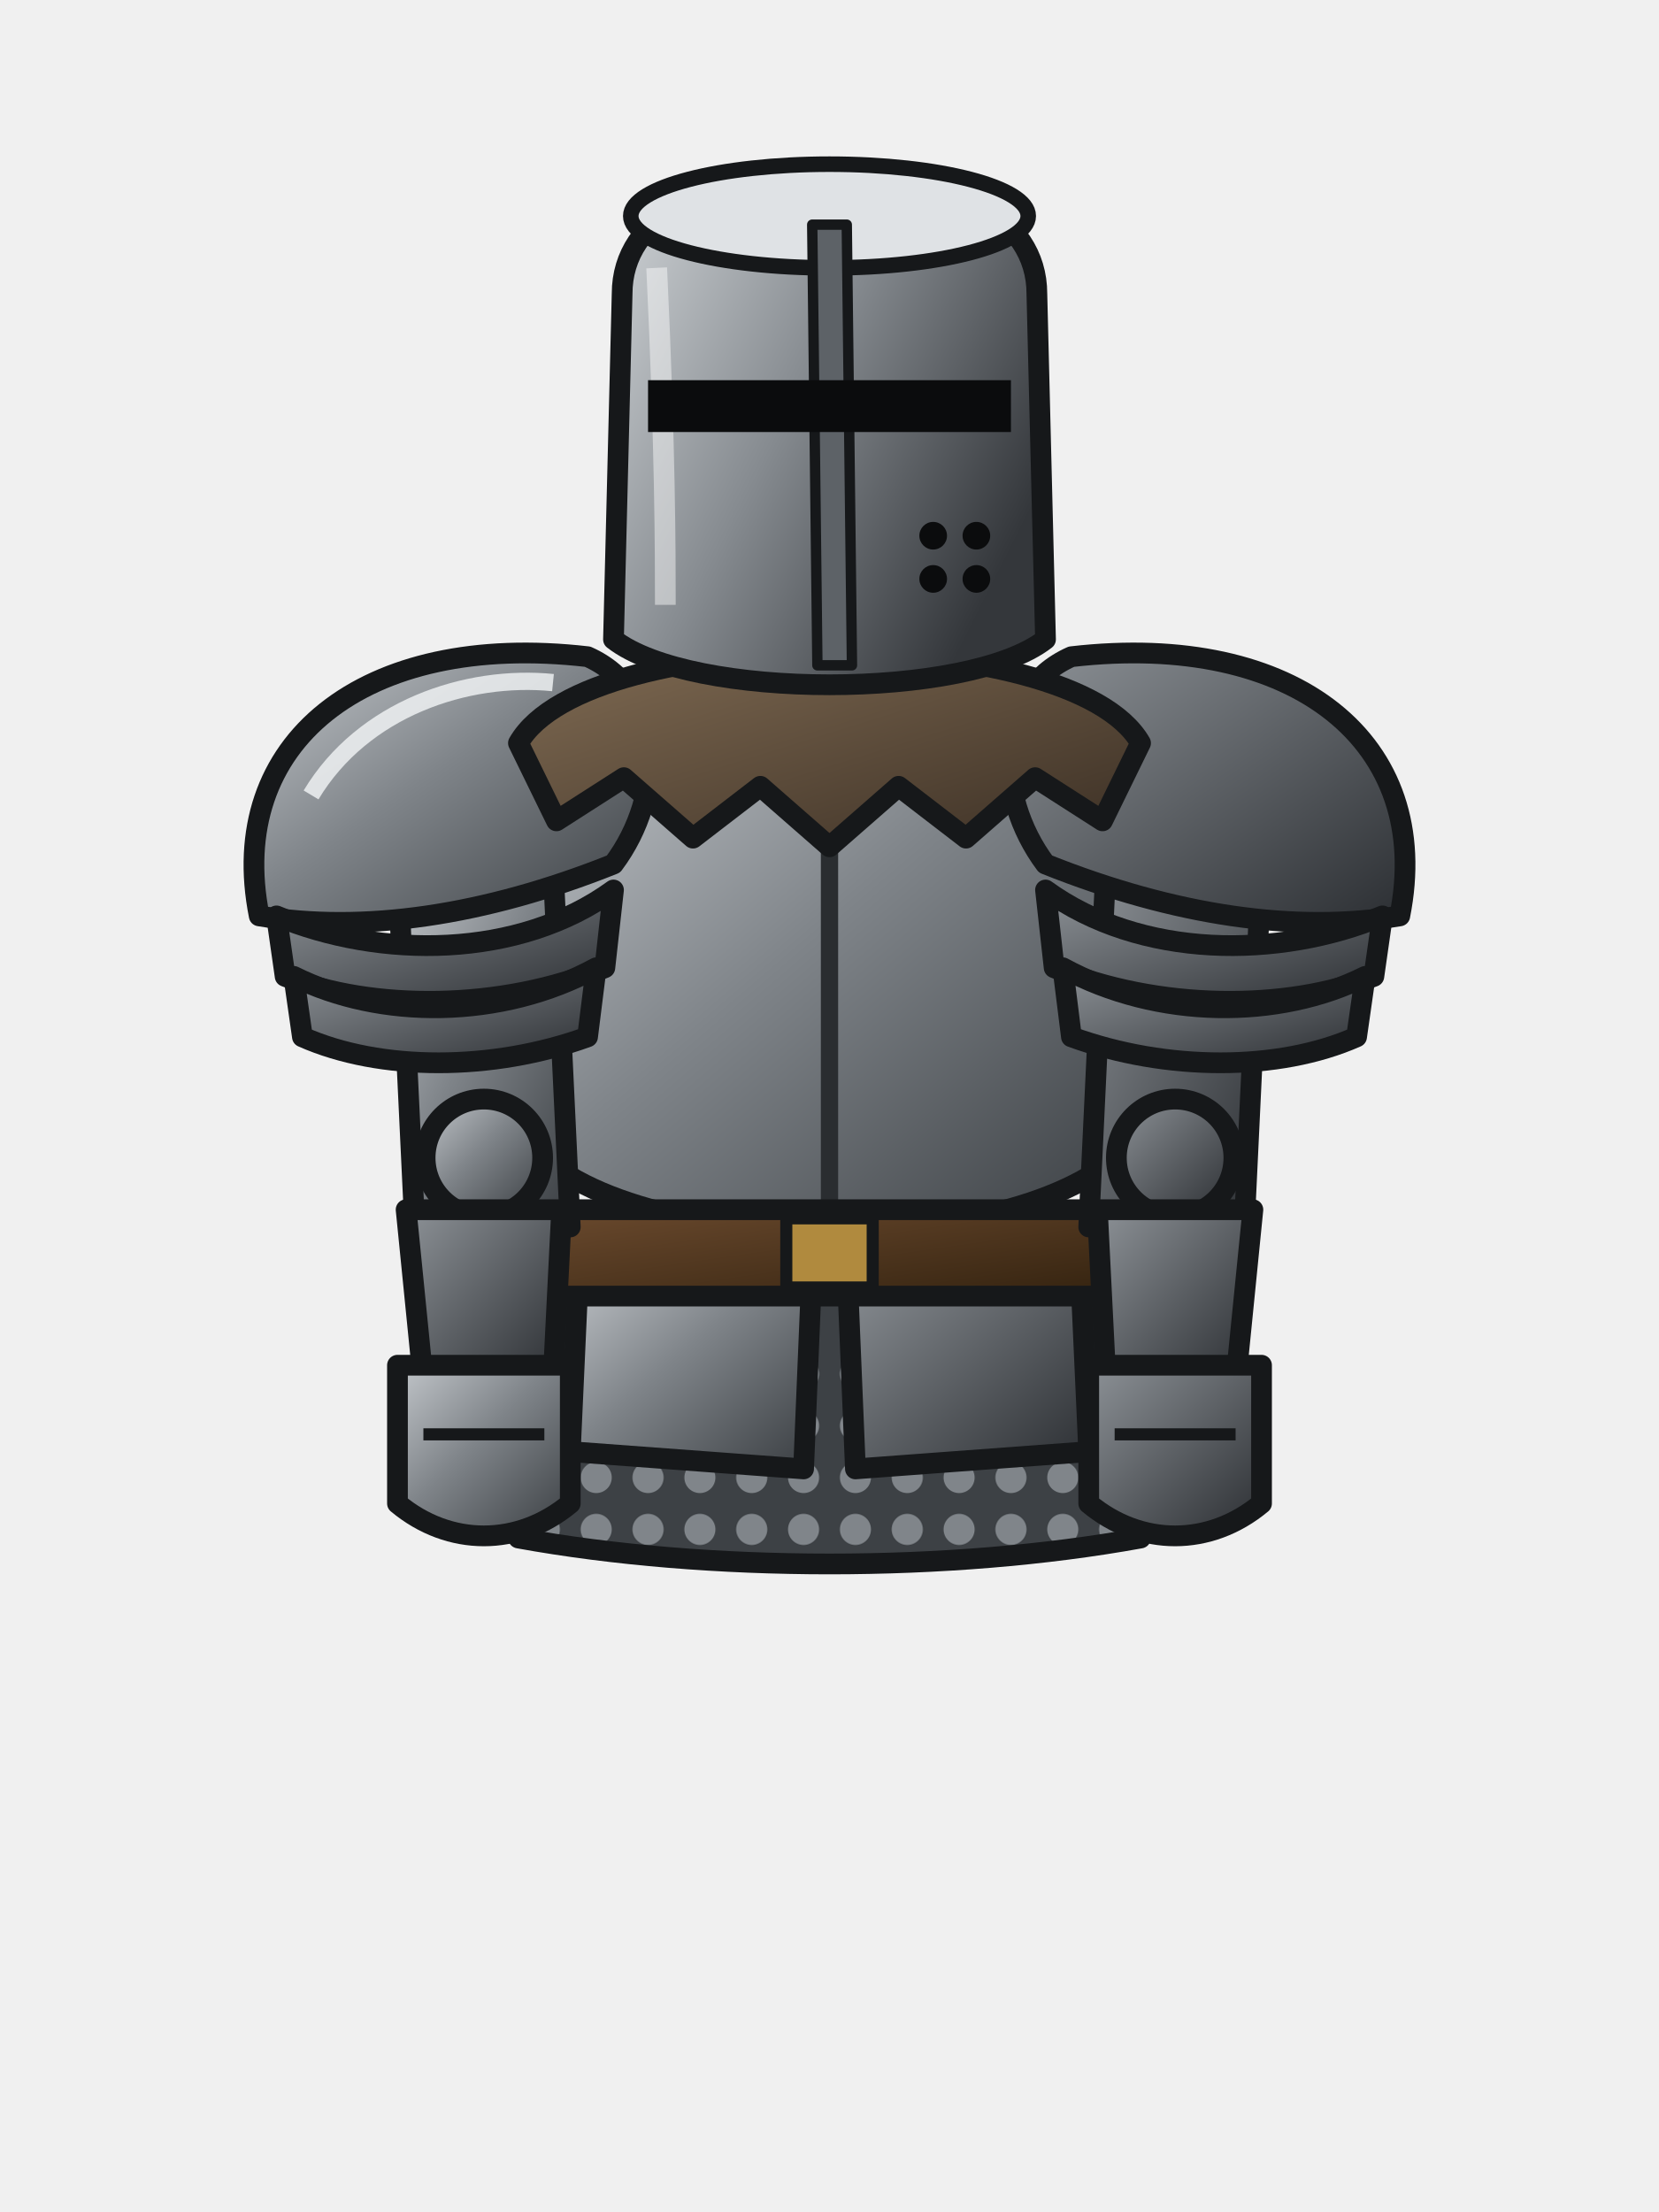
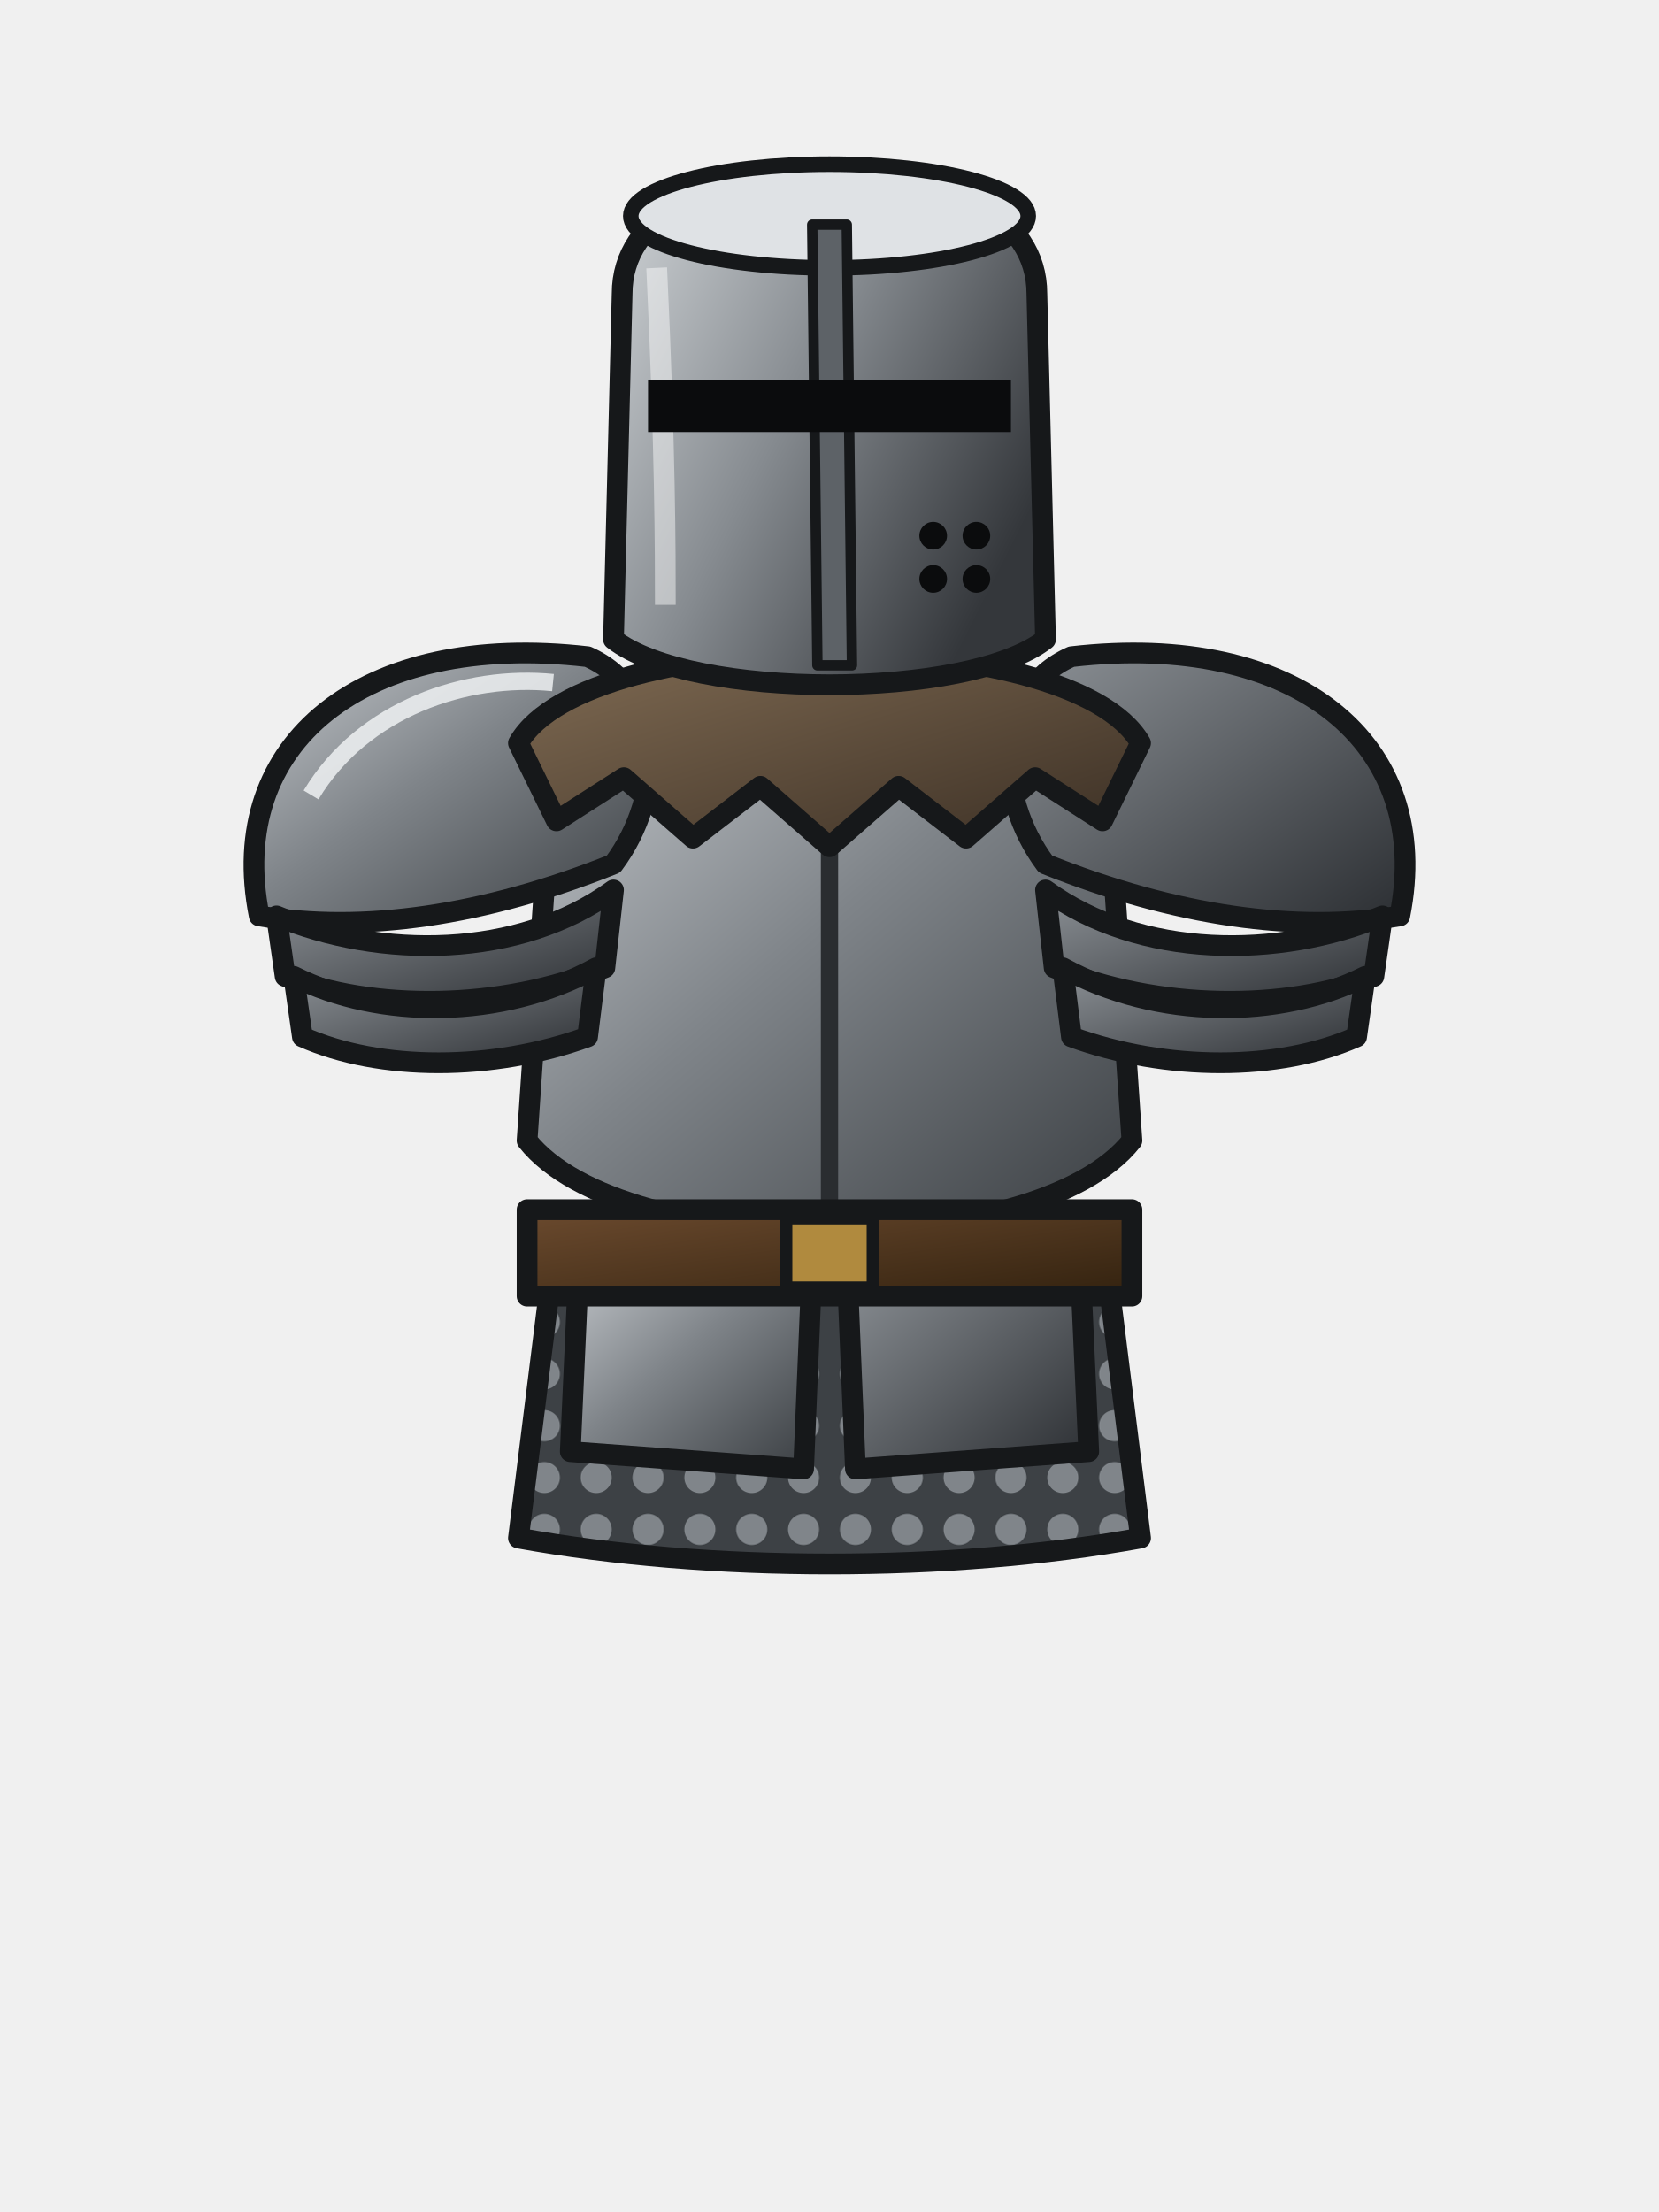
<svg xmlns="http://www.w3.org/2000/svg" viewBox="0 0 96 128" width="96" height="128">
  <defs>
    <linearGradient id="steel" x1="0" y1="0" x2="1" y2="1">
      <stop offset="0" stop-color="#c3c7cb" />
      <stop offset="0.45" stop-color="#7f8489" />
      <stop offset="1" stop-color="#3a3e42" />
    </linearGradient>
    <linearGradient id="steelD" x1="0" y1="0" x2="1" y2="1">
      <stop offset="0" stop-color="#8d9297" />
      <stop offset="1" stop-color="#2b2e32" />
    </linearGradient>
    <linearGradient id="helmG" x1="0" y1="0" x2="1" y2="0.6">
      <stop offset="0" stop-color="#d2d6d9" />
      <stop offset="0.5" stop-color="#868b90" />
      <stop offset="1" stop-color="#34373b" />
    </linearGradient>
    <linearGradient id="capeG" x1="0" y1="0" x2="0.4" y2="1">
      <stop offset="0" stop-color="#8e1f1c" />
      <stop offset="0.6" stop-color="#651414" />
      <stop offset="1" stop-color="#3a0b0c" />
    </linearGradient>
    <linearGradient id="furG" x1="0" y1="0" x2="1" y2="1">
      <stop offset="0" stop-color="#806b53" />
      <stop offset="1" stop-color="#3b2f24" />
    </linearGradient>
    <linearGradient id="leatherG" x1="0" y1="0" x2="1" y2="1">
      <stop offset="0" stop-color="#6b4a2e" />
      <stop offset="1" stop-color="#33220f" />
    </linearGradient>
    <linearGradient id="quiltG" x1="0" y1="0" x2="1" y2="1">
      <stop offset="0" stop-color="#7d6a4f" />
      <stop offset="1" stop-color="#3a2d1e" />
    </linearGradient>
    <linearGradient id="hoodG" x1="0" y1="0" x2="1" y2="1">
      <stop offset="0" stop-color="#4e4438" />
      <stop offset="0.6" stop-color="#2c251d" />
      <stop offset="1" stop-color="#16120d" />
    </linearGradient>
    <linearGradient id="scarfG" x1="0" y1="0" x2="1" y2="1">
      <stop offset="0" stop-color="#3f8a8a" />
      <stop offset="0.6" stop-color="#245a5e" />
      <stop offset="1" stop-color="#123236" />
    </linearGradient>
    <linearGradient id="trouserG" x1="0" y1="0" x2="1" y2="0">
      <stop offset="0" stop-color="#4a3f34" />
      <stop offset="1" stop-color="#231c15" />
    </linearGradient>
    <linearGradient id="robeG" x1="0" y1="0" x2="1" y2="1">
      <stop offset="0" stop-color="#4f3e80" />
      <stop offset="0.55" stop-color="#2e2350" />
      <stop offset="1" stop-color="#150f28" />
    </linearGradient>
    <linearGradient id="robeD" x1="0" y1="0" x2="1" y2="1">
      <stop offset="0" stop-color="#352a5c" />
      <stop offset="1" stop-color="#110c22" />
    </linearGradient>
    <linearGradient id="hatG" x1="0" y1="0" x2="1" y2="1">
      <stop offset="0" stop-color="#5a4d42" />
      <stop offset="0.6" stop-color="#2e251e" />
      <stop offset="1" stop-color="#15110d" />
    </linearGradient>
    <linearGradient id="skinG" x1="0" y1="0" x2="1" y2="1">
      <stop offset="0" stop-color="#e2cfb0" />
      <stop offset="1" stop-color="#9c8466" />
    </linearGradient>
    <pattern id="mail" width="3" height="3" patternUnits="userSpaceOnUse">
      <rect width="3" height="3" fill="#3d4145" />
      <circle cx="1.5" cy="1.5" r="0.9" fill="#80858a" />
    </pattern>
  </defs>
  <g stroke="#16181a" stroke-width="1.2" stroke-linejoin="round">
    <path d="M32 73 L64 73 L66 89 C55 91 41 91 30 89 Z" fill="url(#mail)" />
    <path d="M33.5 73 L47 73 L46.5 85 L33 84 Z" fill="url(#steel)" />
    <path d="M49 73 L62.5 73 L63 84 L49.5 85 Z" fill="url(#steelD)" />
    <path d="M32 44 C40 40.5 56 40.5 64 44 L65.5 66 C60 73 36 73 30.5 66 Z" fill="url(#steel)" />
    <path d="M48 44 L48 70" stroke="#2a2d30" stroke-width="1" stroke-opacity="1" fill="none" />
    <path d="M36 47 C40 45 44 44.5 46 44.5" stroke="#eef0f2" stroke-width="1" stroke-opacity="0.8" fill="none" />
    <path d="M30.5 70 L65.5 70 L65.5 75 L30.5 75 Z" fill="url(#leatherG)" />
    <rect x="45.5" y="70.5" width="5" height="4" fill="#b08a3e" stroke-width="0.7" />
-     <path d="M23 50 L32 50 L33 71 L24 71 Z" fill="url(#steel)" />
-     <path d="M64 50 L73 50 L72 71 L63 71 Z" fill="url(#steelD)" />
-     <circle cx="28" cy="67" r="3.4" fill="url(#steel)" />
-     <circle cx="68" cy="67" r="3.4" fill="url(#steelD)" />
-     <path d="M23.5 70 L32.5 70 L32 80 L24.5 80 Z" fill="url(#steelD)" />
-     <path d="M63.5 70 L72.5 70 L71.5 80 L64 80 Z" fill="url(#steelD)" />
-     <path d="M23 79 L33 79 L33 87 C30 89.5 26 89.5 23 87 Z" fill="url(#steel)" />
-     <path d="M24.5 83 L31.5 83" stroke="#16181a" stroke-width="0.7" stroke-opacity="1" fill="none" />
-     <path d="M63 79 L73 79 L73 87 C70 89.5 66 89.5 63 87 Z" fill="url(#steelD)" />
-     <path d="M64.5 83 L71.5 83" stroke="#16181a" stroke-width="0.7" stroke-opacity="1" fill="none" />
    <path d="M15 53 C13 43 21 36.5 34 38 C38.5 40 38.5 46 35.5 50 C28 53 21 54 15 53 Z" fill="url(#steel)" />
    <path d="M16 53 C22 55.5 30 55.5 35.5 51.5 L35 56 C29 58.5 21.5 58.5 16.5 56.5 Z" fill="url(#steelD)" />
    <path d="M17 56.5 C22 59 29 59 34.5 56 L34 60 C28.5 62 22 62 17.5 60 Z" fill="url(#steelD)" />
    <path d="M18 46 C21 41 27 39 32 39.5" stroke="#f4f6f7" stroke-width="1" stroke-opacity="0.8" fill="none" />
    <path d="M81 53 C83 43 75 36.5 62 38 C57.5 40 57.5 46 60.5 50 C68 53 75 54 81 53 Z" fill="url(#steelD)" />
    <path d="M80 53 C74 55.5 66 55.5 60.5 51.5 L61 56 C67 58.5 74.5 58.5 79.5 56.5 Z" fill="url(#steelD)" />
    <path d="M79 56.5 C74 59 67 59 61.5 56 L62 60 C67.5 62 74 62 78.5 60 Z" fill="url(#steelD)" />
    <path d="M30 43 C34 36 62 36 66 43 L63.8 47.5 L59.9 45 L55.9 48.5 L52 45.5 L48 49 L44 45.5 L40.1 48.5 L36.1 45 L32.2 47.5 Z" fill="url(#furG)" />
    <path d="M36 17 C36 12.5 41 10 48 10 C55 10 60 12.5 60 17 L60.5 37 C56 40.5 40 40.5 35.5 37 Z" fill="url(#helmG)" />
    <ellipse cx="48" cy="12.5" rx="11.5" ry="3" fill="#dfe2e5" stroke-width="0.9" />
    <path d="M38 15.5 C38.5 26 38.5 32 38.5 35" stroke="#fff" stroke-width="1.2" stroke-opacity="0.45" fill="none" />
    <path d="M47 13 L49 13 L49.3 38.5 L47.3 38.5 Z" fill="#5d6267" stroke-width="0.6" />
    <rect x="37.5" y="22" width="21" height="3" fill="#0b0c0d" stroke="none" />
    <circle cx="54" cy="31" r="0.8" fill="#0b0c0d" stroke="none" />
    <circle cx="56.5" cy="31" r="0.8" fill="#0b0c0d" stroke="none" />
    <circle cx="54" cy="33.5" r="0.8" fill="#0b0c0d" stroke="none" />
    <circle cx="56.5" cy="33.5" r="0.8" fill="#0b0c0d" stroke="none" />
  </g>
</svg>
